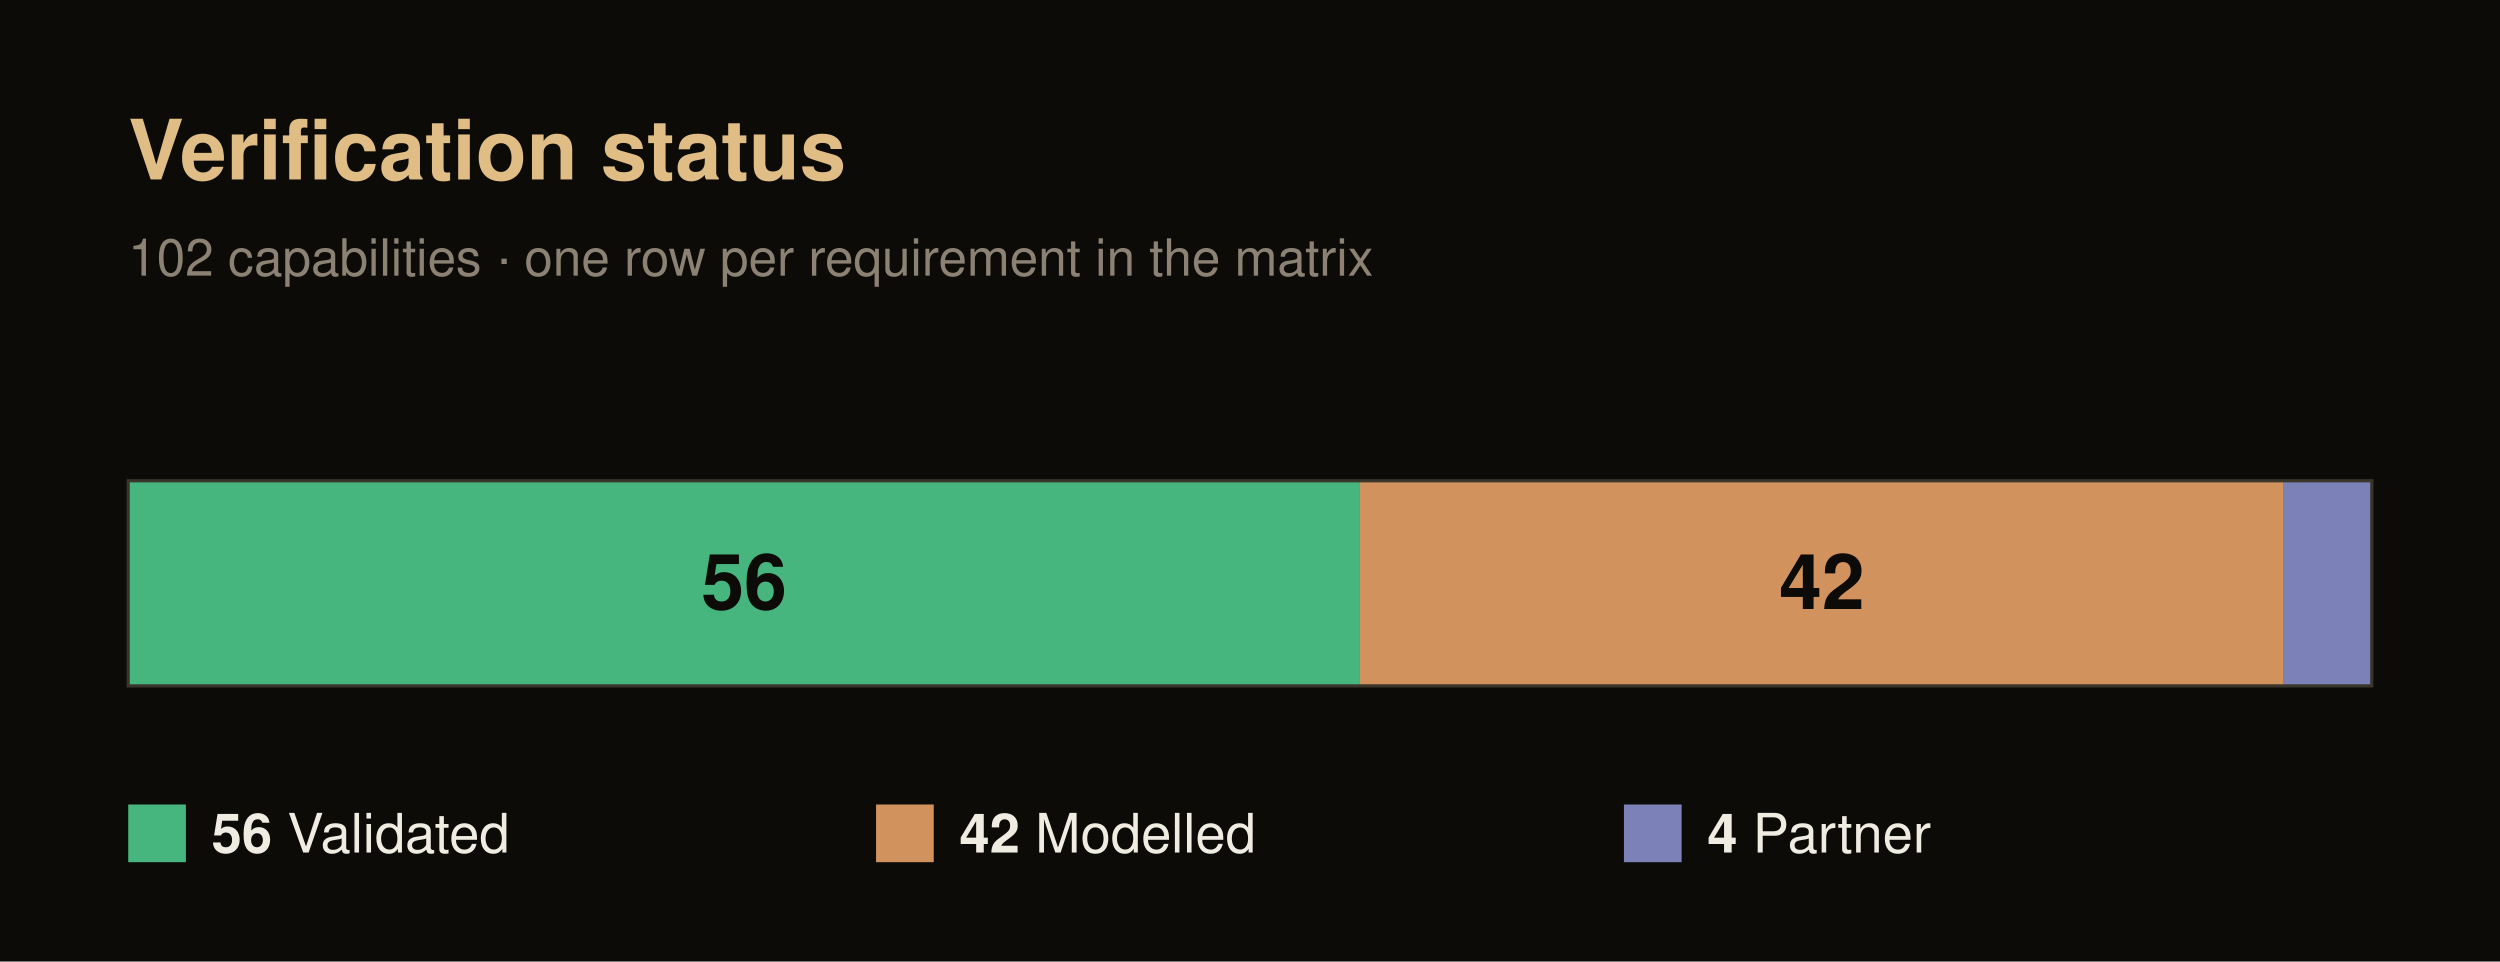
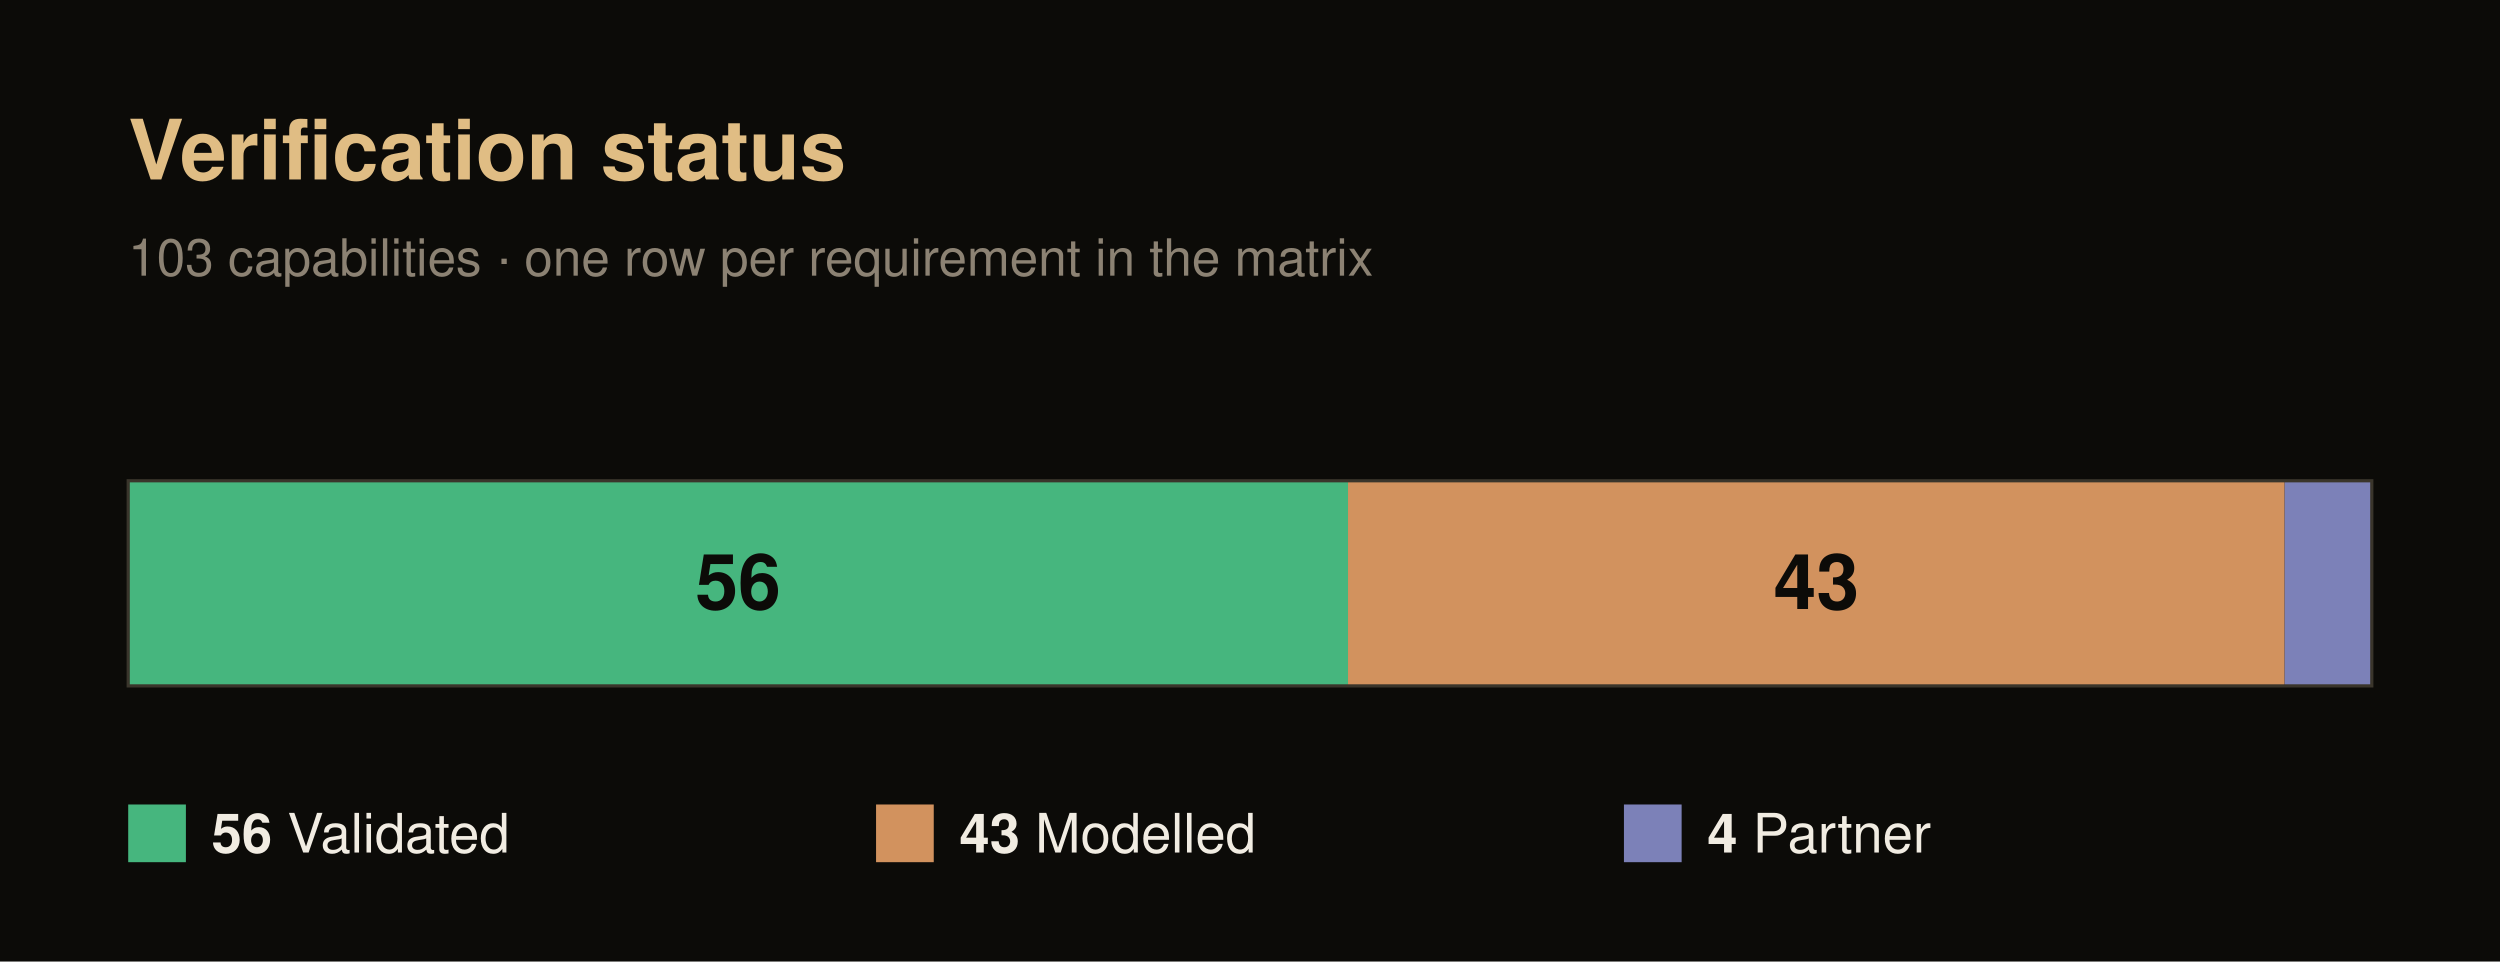
<svg xmlns="http://www.w3.org/2000/svg" width="780" height="300" viewBox="0 0 780 300" font-family="Helvetica, Arial, sans-serif">
  <rect x="0" y="0" width="780" height="300" fill="#0c0b08" />
  <text x="40" y="56" font-size="26" font-weight="700" fill="#e0bd84">Verification status</text>
-   <text x="40" y="86" font-size="16" fill="#8c8273">102 capabilities · one row per requirement in the matrix</text>
-   <rect x="40" y="150" width="384.31" height="64" fill="#46b67e" />
-   <text x="232.16" y="190" font-size="24" font-weight="700" fill="#0c0b08" text-anchor="middle">56</text>
-   <rect x="424.31" y="150" width="288.24" height="64" fill="#d2925e" />
-   <text x="568.43" y="190" font-size="24" font-weight="700" fill="#0c0b08" text-anchor="middle">42</text>
-   <rect x="712.55" y="150" width="27.45" height="64" fill="#7c81b8" />
+   <text x="40" y="86" font-size="16" fill="#8c8273">103 capabilities · one row per requirement in the matrix</text>
+   <rect x="40" y="150" width="380.58" height="64" fill="#46b67e" />
+   <text x="230.29" y="190" font-size="24" font-weight="700" fill="#0c0b08" text-anchor="middle">56</text>
+   <rect x="420.58" y="150" width="292.23" height="64" fill="#d2925e" />
+   <text x="566.7" y="190" font-size="24" font-weight="700" fill="#0c0b08" text-anchor="middle">43</text>
+   <rect x="712.82" y="150" width="27.18" height="64" fill="#7c81b8" />
  <rect x="40" y="150" width="700" height="64" fill="none" stroke="#3a352b" stroke-width="1" />
  <rect x="40" y="251" width="18" height="18" fill="#46b67e" />
  <text x="66" y="266" font-size="17" fill="#f1ece2">
    <tspan font-weight="700">56</tspan> Validated</text>
  <rect x="273.33" y="251" width="18" height="18" fill="#d2925e" />
  <text x="299.33" y="266" font-size="17" fill="#f1ece2">
-     <tspan font-weight="700">42</tspan> Modelled</text>
+     <tspan font-weight="700">43</tspan> Modelled</text>
  <rect x="506.67" y="251" width="18" height="18" fill="#7c81b8" />
  <text x="532.67" y="266" font-size="17" fill="#f1ece2">
    <tspan font-weight="700">4</tspan> Partner</text>
</svg>
